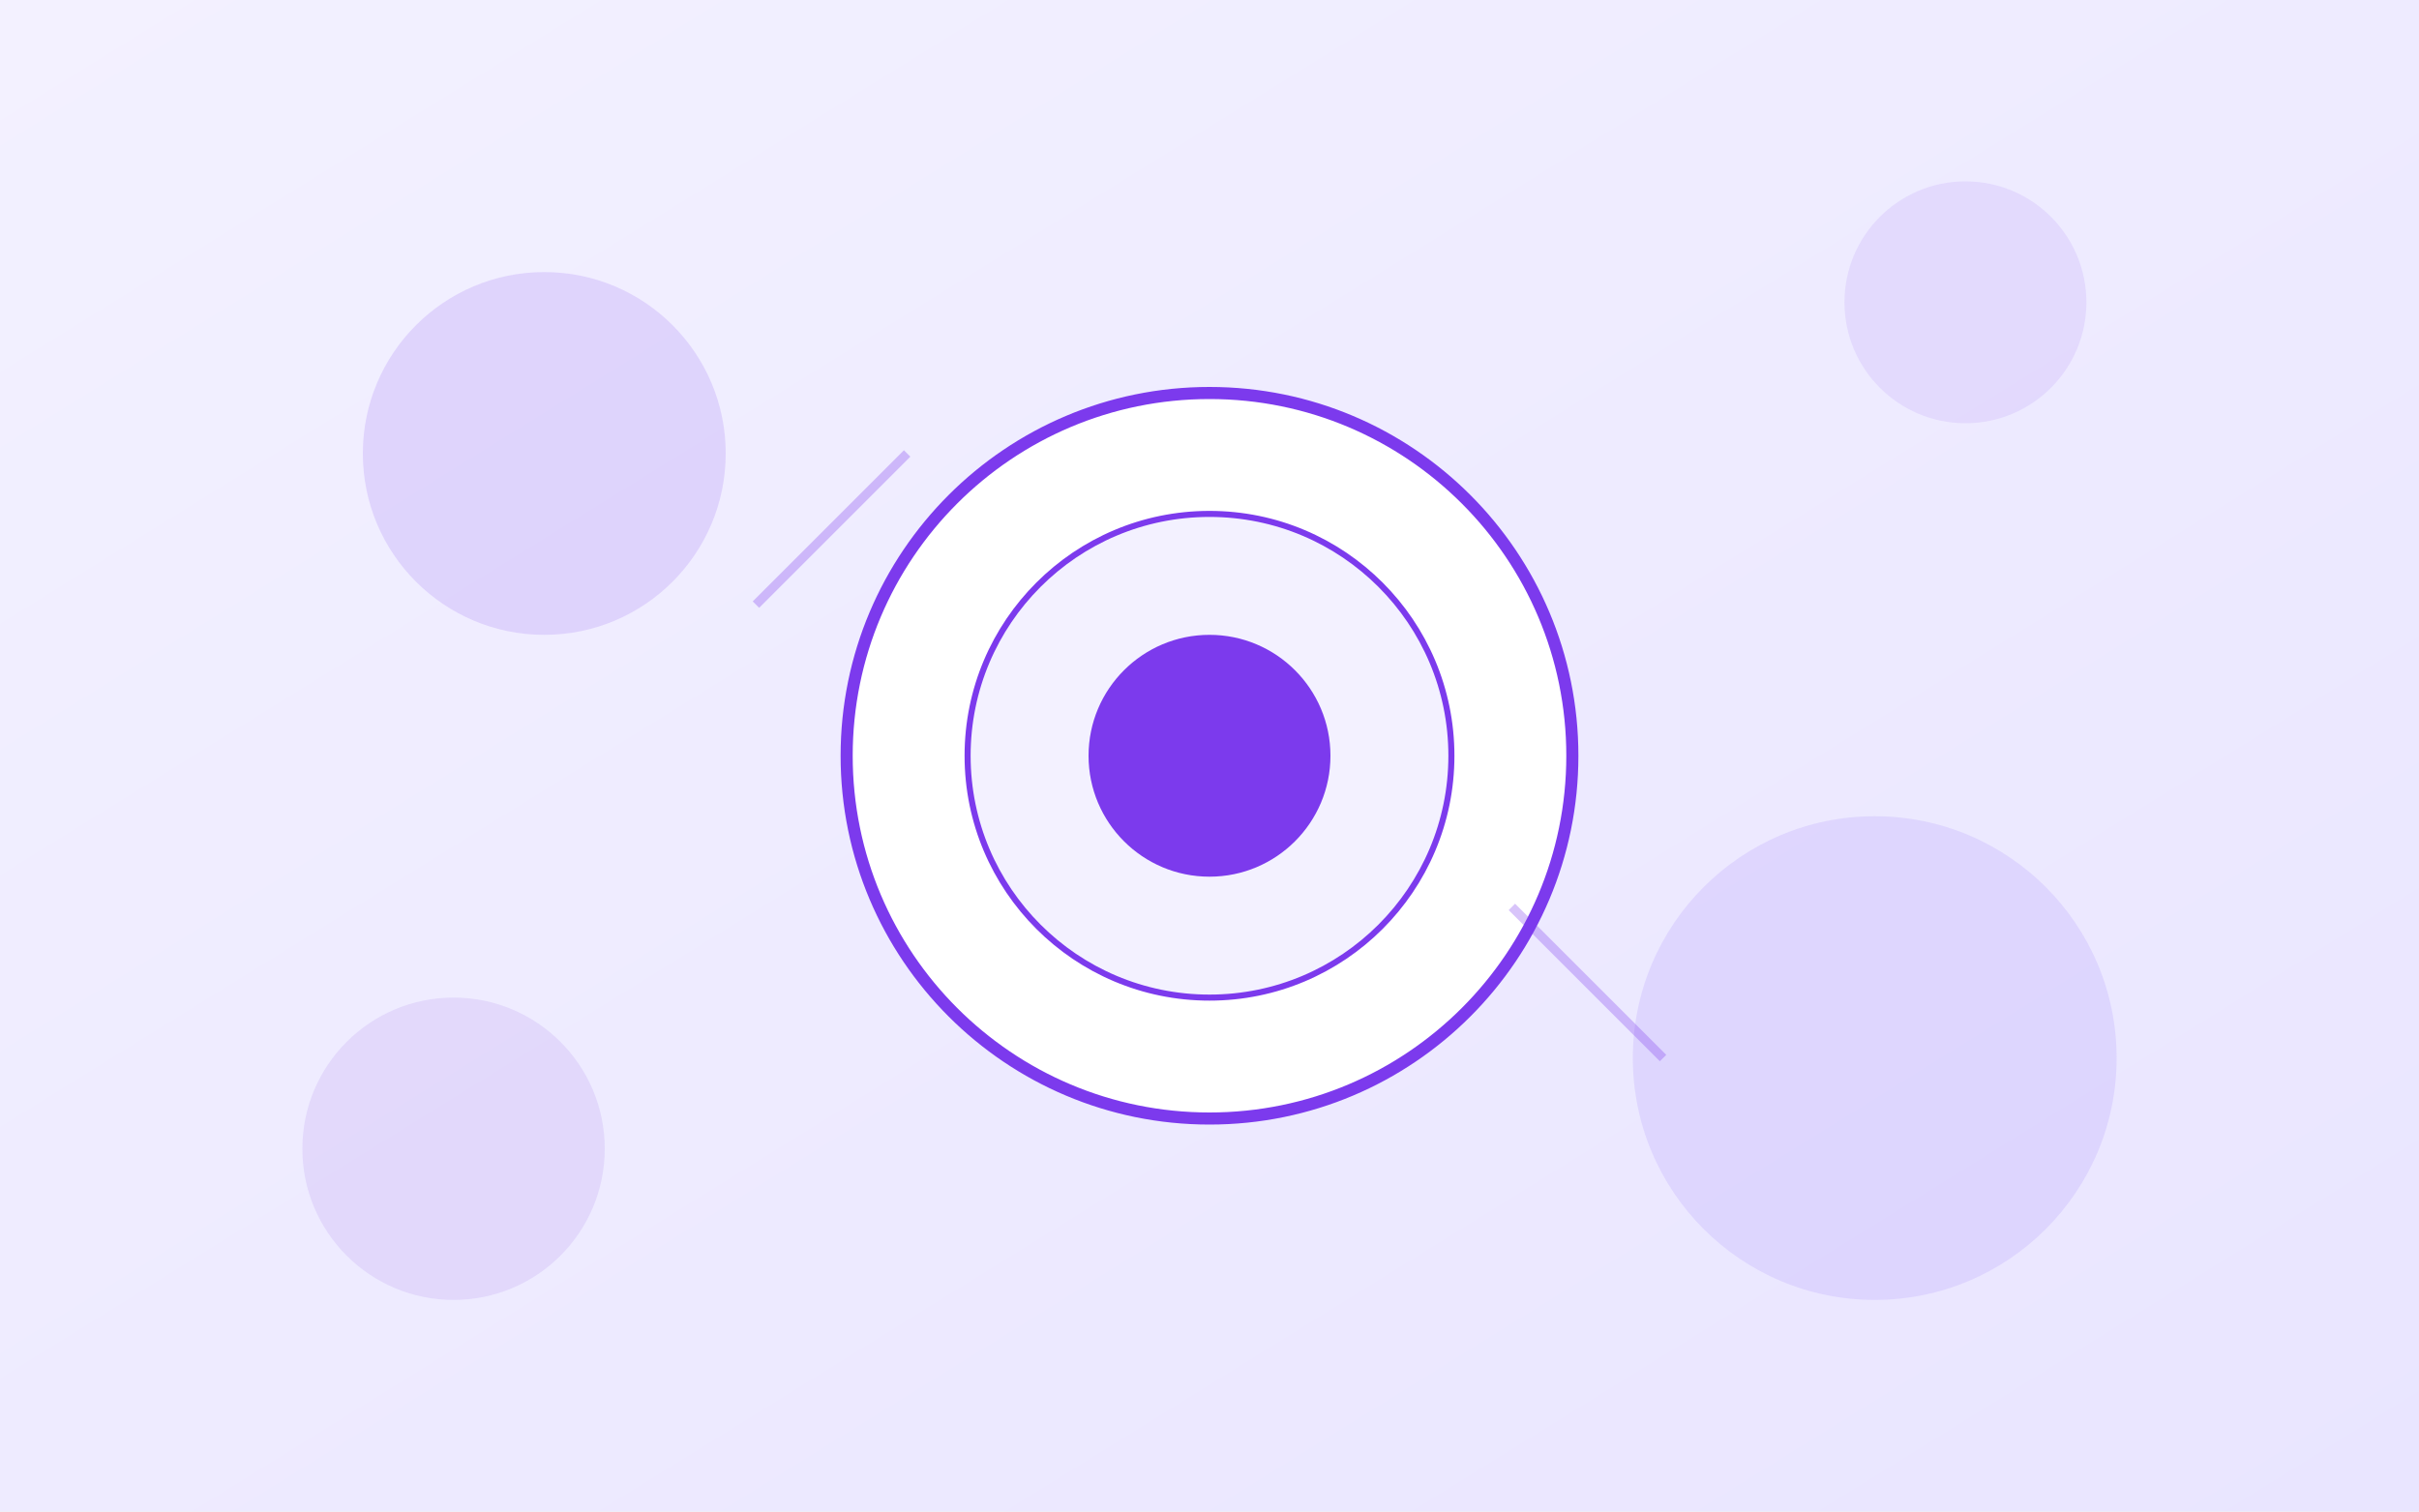
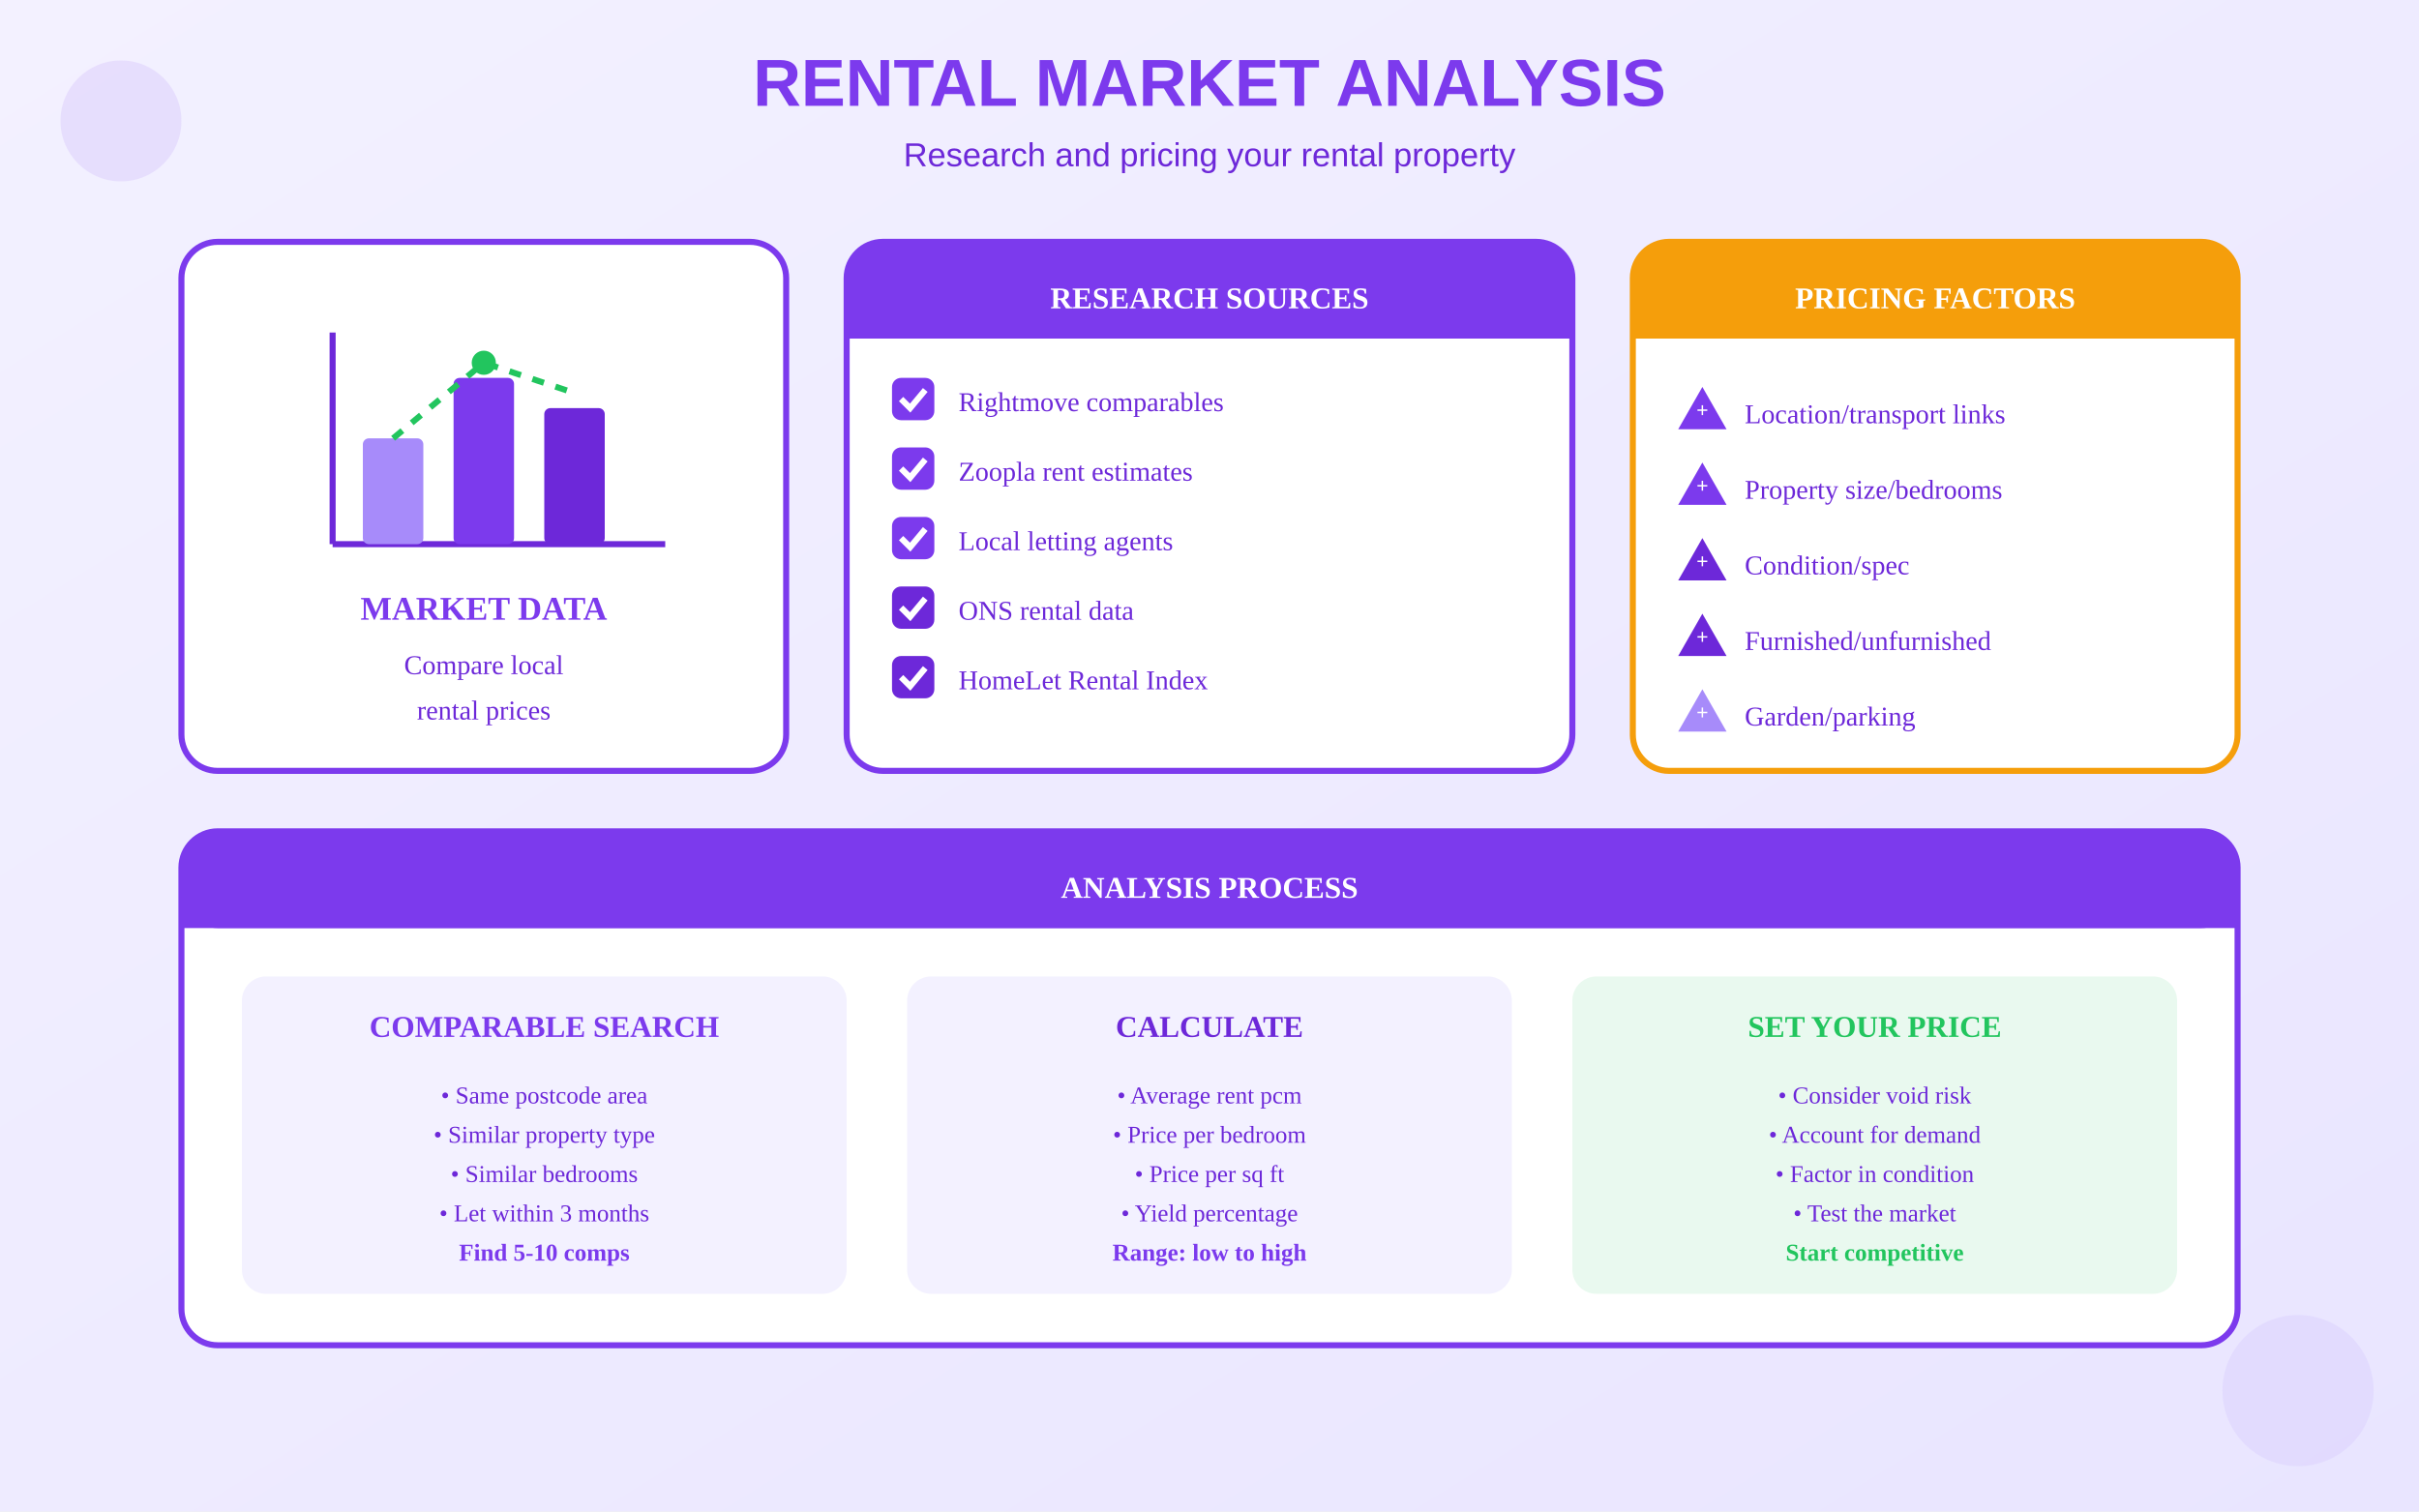
<svg xmlns="http://www.w3.org/2000/svg" viewBox="0 0 800 500">
  <defs>
    <linearGradient id="bgGrad" x1="0%" y1="0%" x2="100%" y2="100%">
      <stop offset="0%" style="stop-color:#F3F1FF" />
      <stop offset="100%" style="stop-color:#E9E5FF" />
    </linearGradient>
  </defs>
  <rect width="800" height="500" fill="url(#bgGrad)" />
-   <circle cx="400" cy="250" r="120" fill="white" stroke="#7C3AED" stroke-width="4" />
-   <circle cx="400" cy="250" r="80" fill="#F3F1FF" stroke="#7C3AED" stroke-width="2" />
-   <circle cx="400" cy="250" r="40" fill="#7C3AED" />
-   <circle cx="180" cy="150" r="60" fill="#7C3AED" opacity="0.15" />
-   <circle cx="620" cy="350" r="80" fill="#A78BFA" opacity="0.2" />
-   <circle cx="650" cy="100" r="40" fill="#7C3AED" opacity="0.1" />
-   <circle cx="150" cy="380" r="50" fill="#6D28D9" opacity="0.1" />
-   <line x1="250" y1="200" x2="300" y2="150" stroke="#7C3AED" stroke-width="3" opacity="0.3" />
-   <line x1="500" y1="300" x2="550" y2="350" stroke="#7C3AED" stroke-width="3" opacity="0.3" />
+   <text x="400" y="35" text-anchor="middle" fill="#7C3AED" font-size="22" font-weight="bold" font-family="Arial">RENTAL MARKET ANALYSIS</text>
+   <text x="400" y="55" text-anchor="middle" fill="#6D28D9" font-size="11" font-family="Arial">Research and pricing your rental property</text>
+   <g transform="translate(60, 80)">
+     <rect x="0" y="0" width="200" height="175" rx="12" fill="white" stroke="#7C3AED" stroke-width="2" />
+     <g transform="translate(30, 10)">
+       <line x1="20" y1="90" x2="130" y2="90" stroke="#6D28D9" stroke-width="2" />
+       <line x1="20" y1="20" x2="20" y2="90" stroke="#6D28D9" stroke-width="2" />
+       <rect x="30" y="55" width="20" height="35" rx="2" fill="#A78BFA" />
+       <rect x="60" y="35" width="20" height="55" rx="2" fill="#7C3AED" />
+       <rect x="90" y="45" width="20" height="45" rx="2" fill="#6D28D9" />
+       <path d="M40 55 L70 30 L100 40" fill="none" stroke="#22C55E" stroke-width="2" stroke-dasharray="4" />
+       <circle cx="70" cy="30" r="4" fill="#22C55E" />
+     </g>
+     <text x="100" y="125" text-anchor="middle" fill="#7C3AED" font-size="11" font-weight="bold">MARKET DATA</text>
+     <text x="100" y="143" text-anchor="middle" fill="#6D28D9" font-size="9">Compare local</text>
+     <text x="100" y="158" text-anchor="middle" fill="#6D28D9" font-size="9">rental prices</text>
+   </g>
+   <g transform="translate(280, 80)">
+     <rect x="0" y="0" width="240" height="175" rx="12" fill="white" stroke="#7C3AED" stroke-width="2" />
+     <rect x="0" y="0" width="240" height="32" rx="12" fill="#7C3AED" />
+     <rect x="0" y="20" width="240" height="12" fill="#7C3AED" />
+     <text x="120" y="22" text-anchor="middle" fill="white" font-size="10" font-weight="bold">RESEARCH SOURCES</text>
+     <g transform="translate(15, 45)">
+       <rect x="0" y="0" width="14" height="14" rx="3" fill="#7C3AED" />
+       <path d="M3 7 L6 10 L11 4" stroke="white" stroke-width="2" fill="none" />
+       <text x="22" y="11" fill="#6D28D9" font-size="9">Rightmove comparables</text>
+     </g>
+     <g transform="translate(15, 68)">
+       <rect x="0" y="0" width="14" height="14" rx="3" fill="#7C3AED" />
+       <path d="M3 7 L6 10 L11 4" stroke="white" stroke-width="2" fill="none" />
+       <text x="22" y="11" fill="#6D28D9" font-size="9">Zoopla rent estimates</text>
+     </g>
+     <g transform="translate(15, 91)">
+       <rect x="0" y="0" width="14" height="14" rx="3" fill="#7C3AED" />
+       <path d="M3 7 L6 10 L11 4" stroke="white" stroke-width="2" fill="none" />
+       <text x="22" y="11" fill="#6D28D9" font-size="9">Local letting agents</text>
+     </g>
+     <g transform="translate(15, 114)">
+       <rect x="0" y="0" width="14" height="14" rx="3" fill="#6D28D9" />
+       <path d="M3 7 L6 10 L11 4" stroke="white" stroke-width="2" fill="none" />
+       <text x="22" y="11" fill="#6D28D9" font-size="9">ONS rental data</text>
+     </g>
+     <g transform="translate(15, 137)">
+       <rect x="0" y="0" width="14" height="14" rx="3" fill="#6D28D9" />
+       <path d="M3 7 L6 10 L11 4" stroke="white" stroke-width="2" fill="none" />
+       <text x="22" y="11" fill="#6D28D9" font-size="9">HomeLet Rental Index</text>
+     </g>
+   </g>
+   <g transform="translate(540, 80)">
+     <rect x="0" y="0" width="200" height="175" rx="12" fill="white" stroke="#F59E0B" stroke-width="2" />
+     <rect x="0" y="0" width="200" height="32" rx="12" fill="#F59E0B" />
+     <rect x="0" y="20" width="200" height="12" fill="#F59E0B" />
+     <text x="100" y="22" text-anchor="middle" fill="white" font-size="10" font-weight="bold">PRICING FACTORS</text>
+     <g transform="translate(15, 48)">
+       <polygon points="8,0 16,14 0,14" fill="#7C3AED" />
+       <text x="8" y="10" text-anchor="middle" fill="white" font-size="7" font-weight="bold">+</text>
+       <text x="22" y="12" fill="#6D28D9" font-size="9">Location/transport links</text>
+     </g>
+     <g transform="translate(15, 73)">
+       <polygon points="8,0 16,14 0,14" fill="#7C3AED" />
+       <text x="8" y="10" text-anchor="middle" fill="white" font-size="7" font-weight="bold">+</text>
+       <text x="22" y="12" fill="#6D28D9" font-size="9">Property size/bedrooms</text>
+     </g>
+     <g transform="translate(15, 98)">
+       <polygon points="8,0 16,14 0,14" fill="#6D28D9" />
+       <text x="8" y="10" text-anchor="middle" fill="white" font-size="7" font-weight="bold">+</text>
+       <text x="22" y="12" fill="#6D28D9" font-size="9">Condition/spec</text>
+     </g>
+     <g transform="translate(15, 123)">
+       <polygon points="8,0 16,14 0,14" fill="#6D28D9" />
+       <text x="8" y="10" text-anchor="middle" fill="white" font-size="7" font-weight="bold">+</text>
+       <text x="22" y="12" fill="#6D28D9" font-size="9">Furnished/unfurnished</text>
+     </g>
+     <g transform="translate(15, 148)">
+       <polygon points="8,0 16,14 0,14" fill="#A78BFA" />
+       <text x="8" y="10" text-anchor="middle" fill="white" font-size="7" font-weight="bold">+</text>
+       <text x="22" y="12" fill="#6D28D9" font-size="9">Garden/parking</text>
+     </g>
+   </g>
+   <g transform="translate(60, 275)">
+     <rect x="0" y="0" width="680" height="170" rx="12" fill="white" stroke="#7C3AED" stroke-width="2" />
+     <rect x="0" y="0" width="680" height="32" rx="12" fill="#7C3AED" />
+     <rect x="0" y="20" width="680" height="12" fill="#7C3AED" />
+     <text x="340" y="22" text-anchor="middle" fill="white" font-size="10" font-weight="bold">ANALYSIS PROCESS</text>
+     <g transform="translate(20, 48)">
+       <rect x="0" y="0" width="200" height="105" rx="8" fill="#F3F1FF" />
+       <text x="100" y="20" text-anchor="middle" fill="#7C3AED" font-size="10" font-weight="bold">COMPARABLE SEARCH</text>
+       <text x="100" y="42" text-anchor="middle" fill="#6D28D9" font-size="8">• Same postcode area</text>
+       <text x="100" y="55" text-anchor="middle" fill="#6D28D9" font-size="8">• Similar property type</text>
+       <text x="100" y="68" text-anchor="middle" fill="#6D28D9" font-size="8">• Similar bedrooms</text>
+       <text x="100" y="81" text-anchor="middle" fill="#6D28D9" font-size="8">• Let within 3 months</text>
+       <text x="100" y="94" text-anchor="middle" fill="#7C3AED" font-size="8" font-weight="bold">Find 5-10 comps</text>
+     </g>
+     <g transform="translate(240, 48)">
+       <rect x="0" y="0" width="200" height="105" rx="8" fill="#F3F1FF" />
+       <text x="100" y="20" text-anchor="middle" fill="#6D28D9" font-size="10" font-weight="bold">CALCULATE</text>
+       <text x="100" y="42" text-anchor="middle" fill="#6D28D9" font-size="8">• Average rent pcm</text>
+       <text x="100" y="55" text-anchor="middle" fill="#6D28D9" font-size="8">• Price per bedroom</text>
+       <text x="100" y="68" text-anchor="middle" fill="#6D28D9" font-size="8">• Price per sq ft</text>
+       <text x="100" y="81" text-anchor="middle" fill="#6D28D9" font-size="8">• Yield percentage</text>
+       <text x="100" y="94" text-anchor="middle" fill="#7C3AED" font-size="8" font-weight="bold">Range: low to high</text>
+     </g>
+     <g transform="translate(460, 48)">
+       <rect x="0" y="0" width="200" height="105" rx="8" fill="#22C55E" opacity="0.1" />
+       <text x="100" y="20" text-anchor="middle" fill="#22C55E" font-size="10" font-weight="bold">SET YOUR PRICE</text>
+       <text x="100" y="42" text-anchor="middle" fill="#6D28D9" font-size="8">• Consider void risk</text>
+       <text x="100" y="55" text-anchor="middle" fill="#6D28D9" font-size="8">• Account for demand</text>
+       <text x="100" y="68" text-anchor="middle" fill="#6D28D9" font-size="8">• Factor in condition</text>
+       <text x="100" y="81" text-anchor="middle" fill="#6D28D9" font-size="8">• Test the market</text>
+       <text x="100" y="94" text-anchor="middle" fill="#22C55E" font-size="8" font-weight="bold">Start competitive</text>
+     </g>
+   </g>
+   <circle cx="40" cy="40" r="20" fill="#7C3AED" opacity="0.1" />
+   <circle cx="760" cy="460" r="25" fill="#A78BFA" opacity="0.12" />
</svg>
